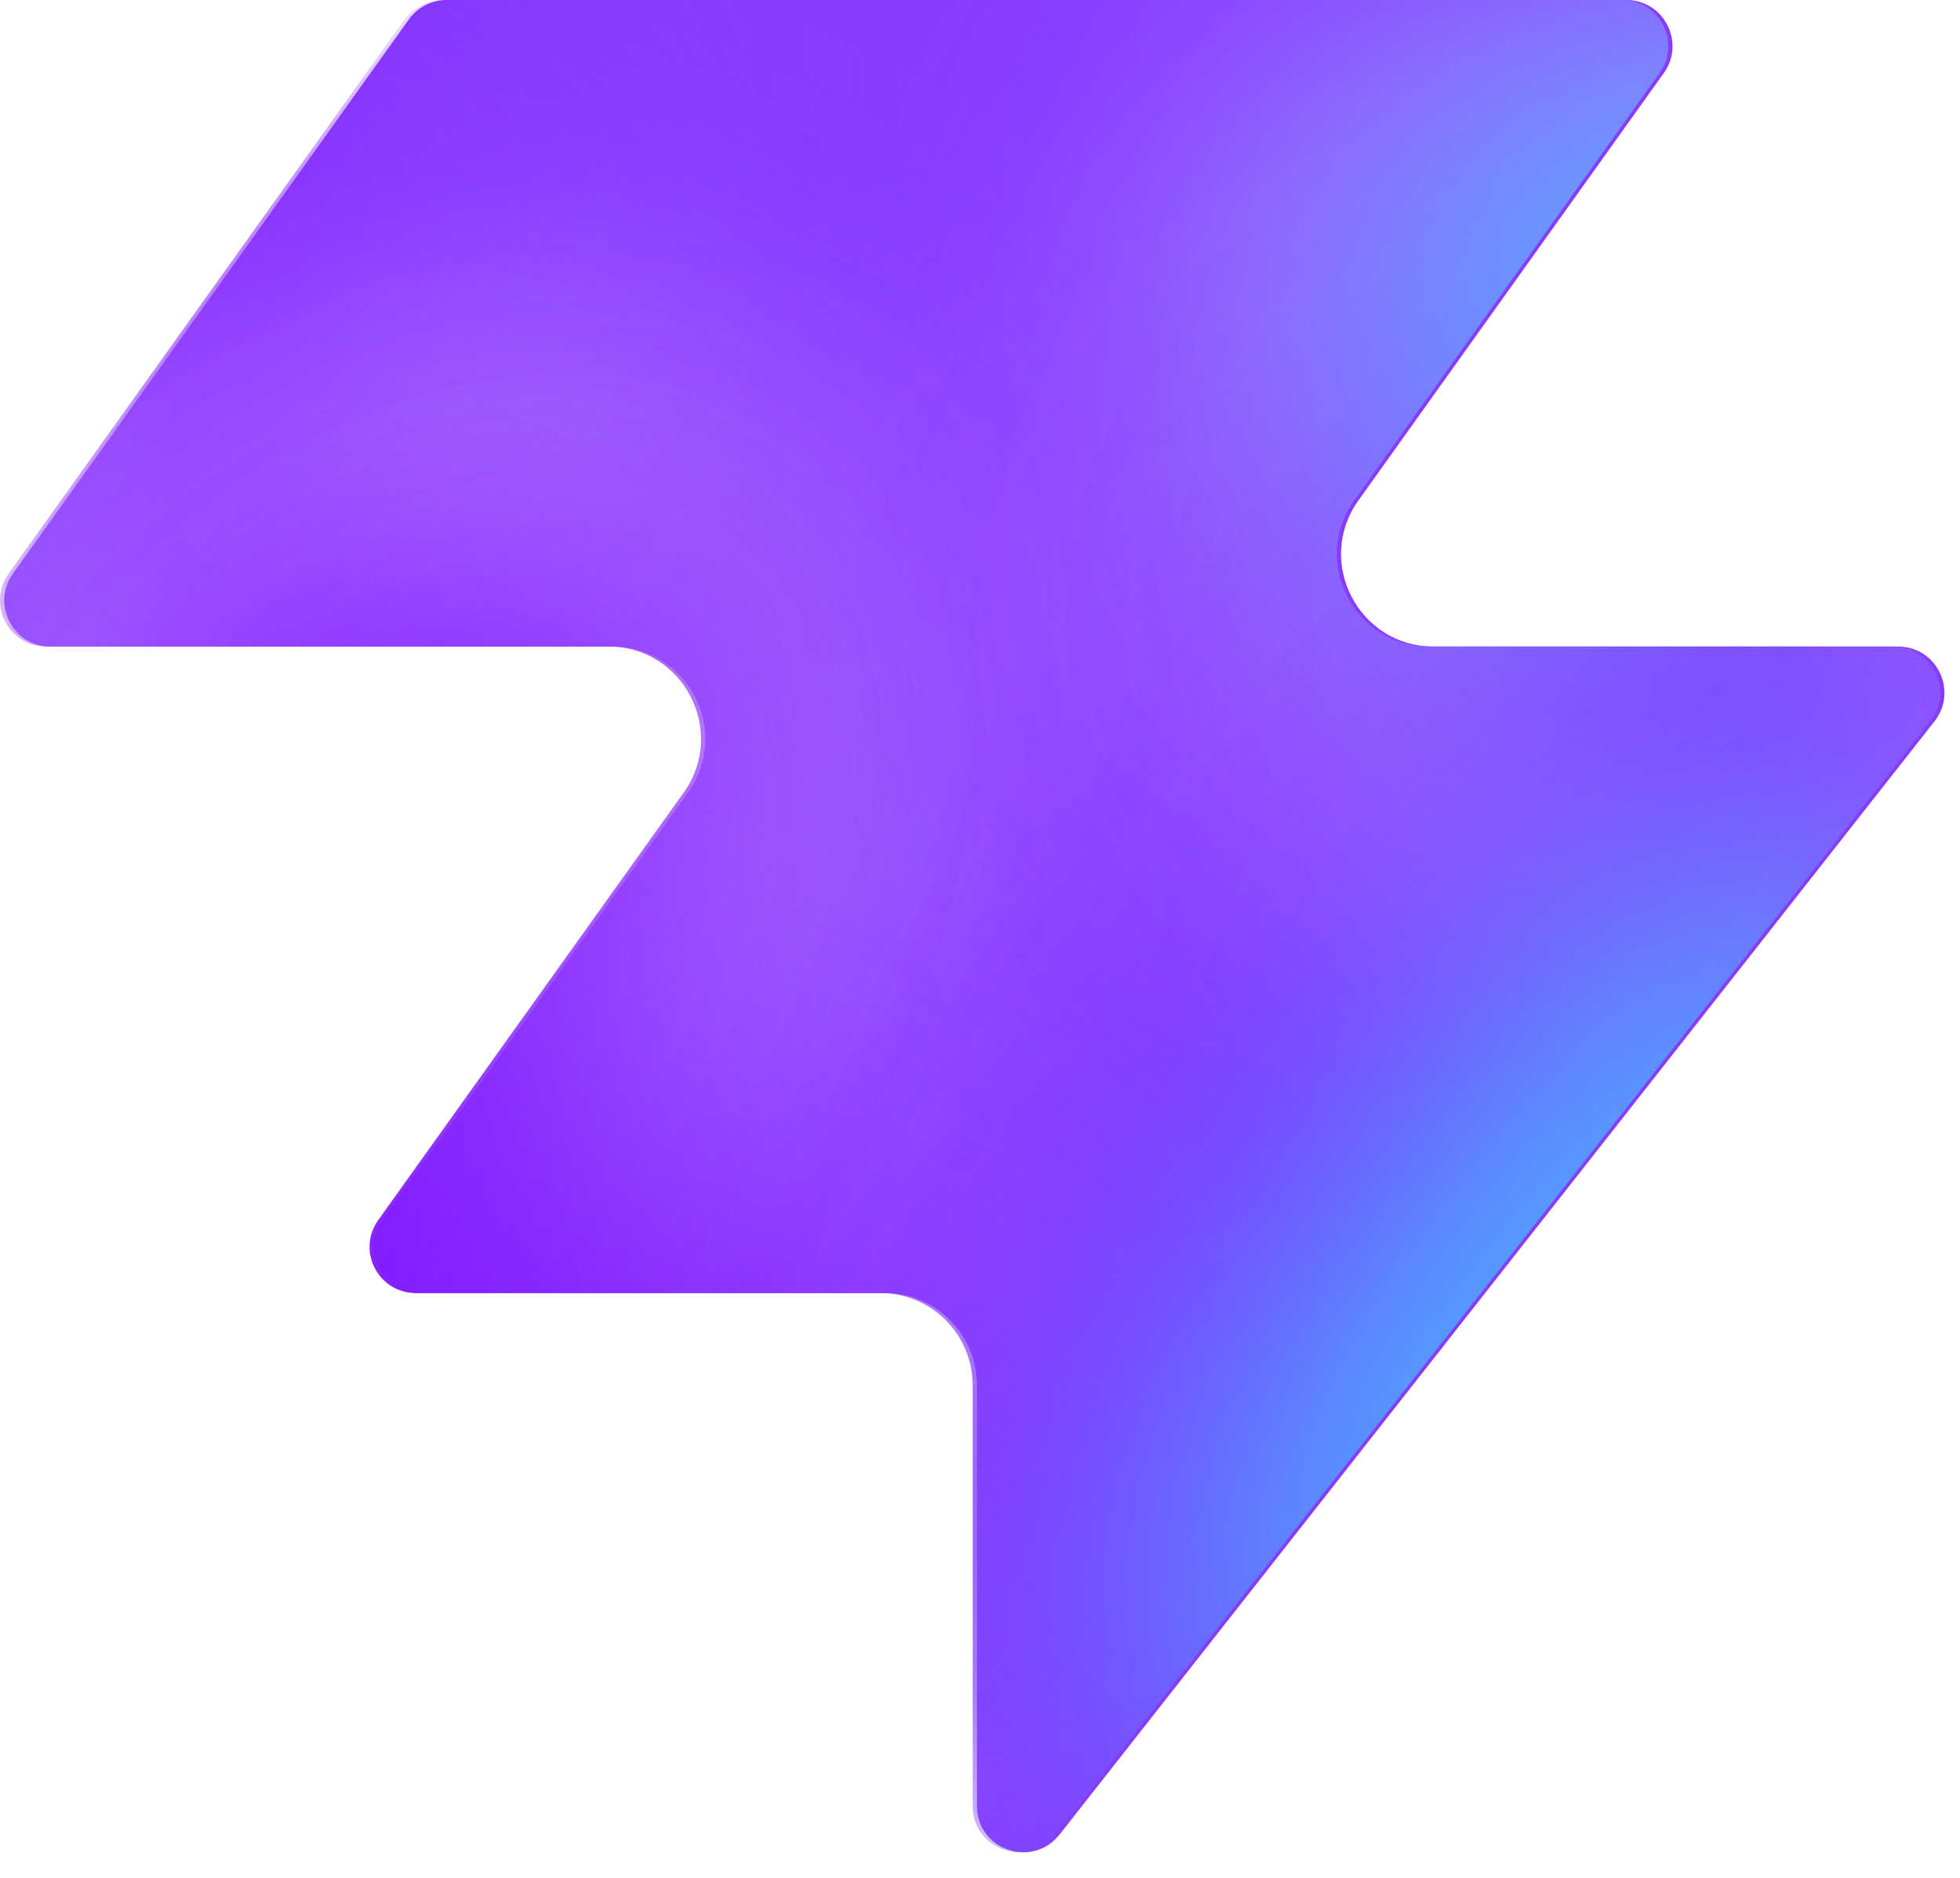
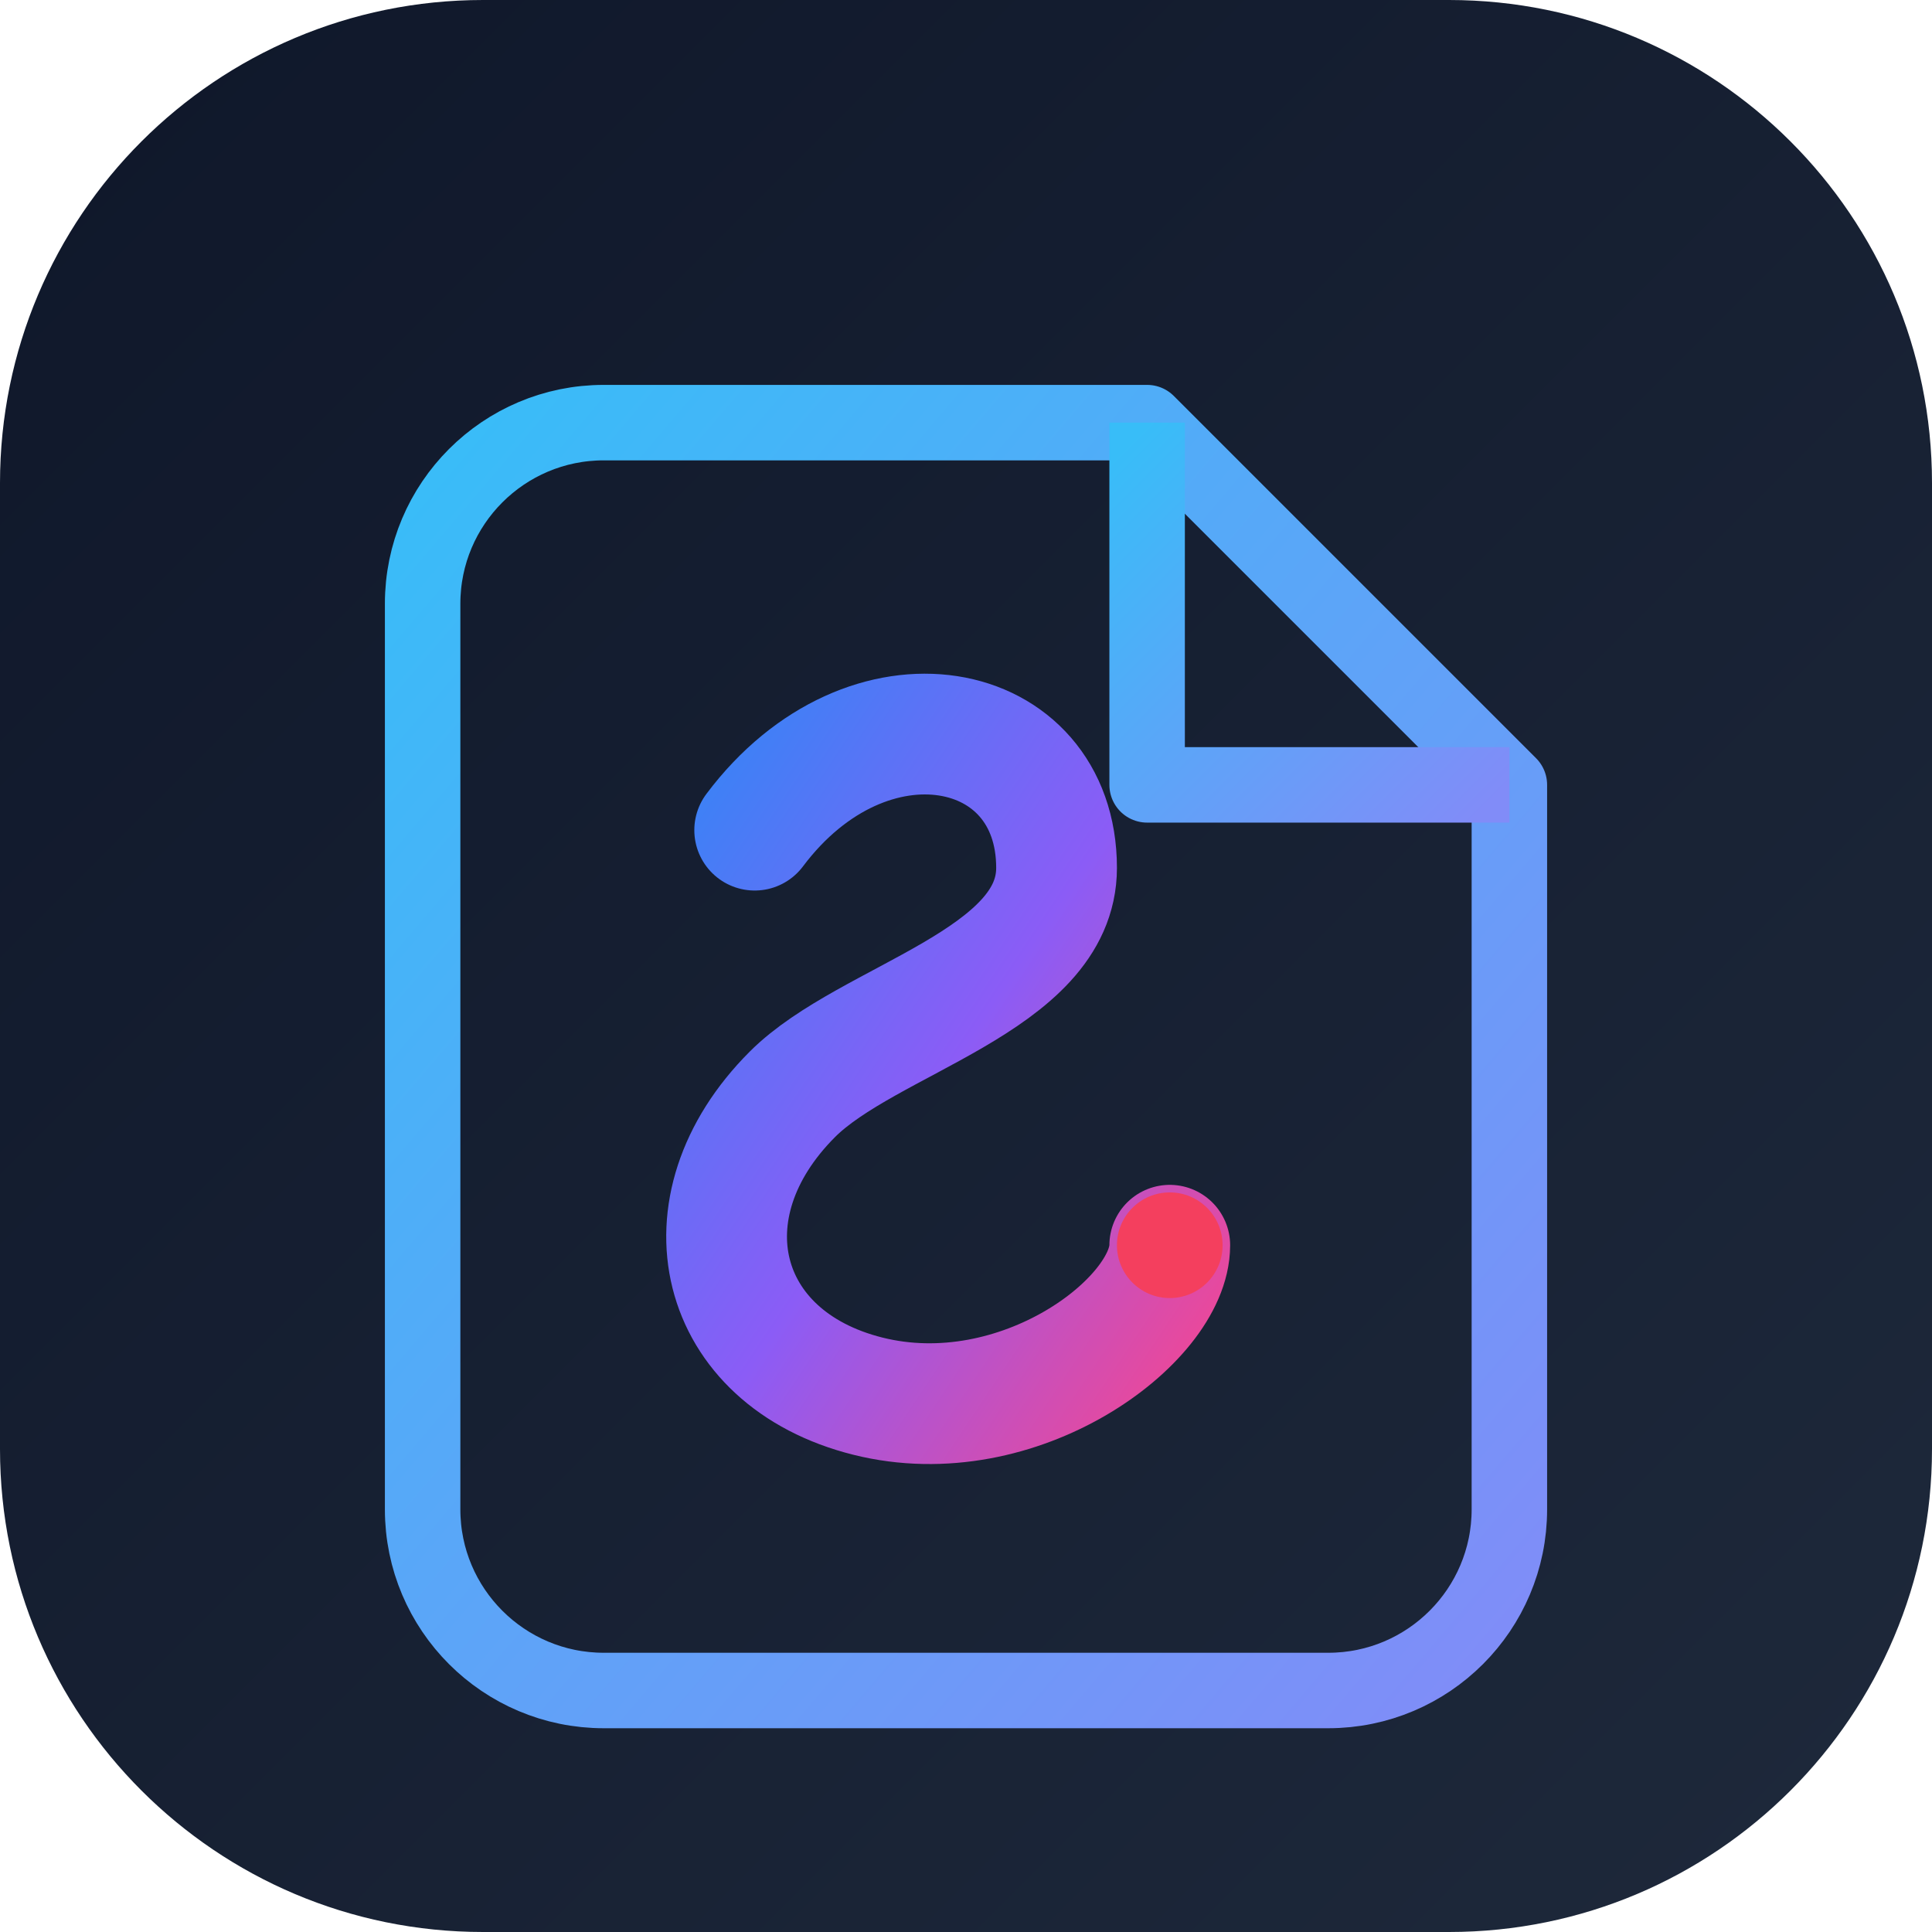
- <svg xmlns="http://www.w3.org/2000/svg" width="48" height="46" fill="none" viewBox="0 0 48 46">
-   <path fill="#863bff" d="M25.946 44.938c-.664.845-2.021.375-2.021-.698V33.937a2.26 2.26 0 0 0-2.262-2.262H10.287c-.92 0-1.456-1.04-.92-1.788l7.48-10.471c1.07-1.497 0-3.578-1.842-3.578H1.237c-.92 0-1.456-1.04-.92-1.788L10.013.474c.214-.297.556-.474.92-.474h28.894c.92 0 1.456 1.04.92 1.788l-7.48 10.471c-1.07 1.498 0 3.579 1.842 3.579h11.377c.943 0 1.473 1.088.89 1.83L25.947 44.94z" style="fill:#863bff;fill:color(display-p3 .525 .23 1);fill-opacity:1" />
-   <mask id="a" width="48" height="46" x="0" y="0" maskUnits="userSpaceOnUse" style="mask-type:alpha">
-     <path fill="#000" d="M25.842 44.938c-.664.844-2.021.375-2.021-.698V33.937a2.26 2.26 0 0 0-2.262-2.262H10.183c-.92 0-1.456-1.04-.92-1.788l7.48-10.471c1.07-1.498 0-3.579-1.842-3.579H1.133c-.92 0-1.456-1.04-.92-1.787L9.91.473c.214-.297.556-.474.92-.474h28.894c.92 0 1.456 1.04.92 1.788l-7.48 10.471c-1.07 1.498 0 3.578 1.842 3.578h11.377c.943 0 1.473 1.088.89 1.832L25.843 44.94z" style="fill:#000;fill-opacity:1" />
-   </mask>
-   <g mask="url(#a)">
-     <g filter="url(#b)">
-       <ellipse cx="5.508" cy="14.704" fill="#ede6ff" rx="5.508" ry="14.704" style="fill:#ede6ff;fill:color(display-p3 .927 .903 1);fill-opacity:1" transform="matrix(.00324 1 1 -.00324 -4.47 31.516)" />
-     </g>
-     <g filter="url(#c)">
-       <ellipse cx="10.399" cy="29.851" fill="#ede6ff" rx="10.399" ry="29.851" style="fill:#ede6ff;fill:color(display-p3 .927 .903 1);fill-opacity:1" transform="matrix(.00324 1 1 -.00324 -39.328 7.883)" />
-     </g>
-     <g filter="url(#d)">
-       <ellipse cx="5.508" cy="30.487" fill="#7e14ff" rx="5.508" ry="30.487" style="fill:#7e14ff;fill:color(display-p3 .492 .077 1);fill-opacity:1" transform="rotate(89.814 -25.913 -14.639)scale(1 -1)" />
-     </g>
-     <g filter="url(#e)">
-       <ellipse cx="5.508" cy="30.599" fill="#7e14ff" rx="5.508" ry="30.599" style="fill:#7e14ff;fill:color(display-p3 .492 .077 1);fill-opacity:1" transform="rotate(89.814 -32.644 -3.334)scale(1 -1)" />
-     </g>
-     <g filter="url(#f)">
-       <ellipse cx="5.508" cy="30.599" fill="#7e14ff" rx="5.508" ry="30.599" style="fill:#7e14ff;fill:color(display-p3 .492 .077 1);fill-opacity:1" transform="matrix(.00324 1 1 -.00324 -34.34 30.47)" />
-     </g>
-     <g filter="url(#g)">
-       <ellipse cx="14.072" cy="22.078" fill="#ede6ff" rx="14.072" ry="22.078" style="fill:#ede6ff;fill:color(display-p3 .927 .903 1);fill-opacity:1" transform="rotate(93.35 24.506 48.493)scale(-1 1)" />
-     </g>
-     <g filter="url(#h)">
-       <ellipse cx="3.47" cy="21.501" fill="#7e14ff" rx="3.47" ry="21.501" style="fill:#7e14ff;fill:color(display-p3 .492 .077 1);fill-opacity:1" transform="rotate(89.009 28.708 47.59)scale(-1 1)" />
-     </g>
-     <g filter="url(#i)">
-       <ellipse cx="3.47" cy="21.501" fill="#7e14ff" rx="3.47" ry="21.501" style="fill:#7e14ff;fill:color(display-p3 .492 .077 1);fill-opacity:1" transform="rotate(89.009 28.708 47.59)scale(-1 1)" />
-     </g>
-     <g filter="url(#j)">
-       <ellipse cx=".387" cy="8.972" fill="#7e14ff" rx="4.407" ry="29.108" style="fill:#7e14ff;fill:color(display-p3 .492 .077 1);fill-opacity:1" transform="rotate(39.51 .387 8.972)" />
-     </g>
-     <g filter="url(#k)">
-       <ellipse cx="47.523" cy="-6.092" fill="#7e14ff" rx="4.407" ry="29.108" style="fill:#7e14ff;fill:color(display-p3 .492 .077 1);fill-opacity:1" transform="rotate(37.892 47.523 -6.092)" />
-     </g>
-     <g filter="url(#l)">
-       <ellipse cx="41.412" cy="6.333" fill="#47bfff" rx="5.971" ry="9.665" style="fill:#47bfff;fill:color(display-p3 .28 .748 1);fill-opacity:1" transform="rotate(37.892 41.412 6.333)" />
-     </g>
-     <g filter="url(#m)">
-       <ellipse cx="-1.879" cy="38.332" fill="#7e14ff" rx="4.407" ry="29.108" style="fill:#7e14ff;fill:color(display-p3 .492 .077 1);fill-opacity:1" transform="rotate(37.892 -1.88 38.332)" />
-     </g>
-     <g filter="url(#n)">
-       <ellipse cx="-1.879" cy="38.332" fill="#7e14ff" rx="4.407" ry="29.108" style="fill:#7e14ff;fill:color(display-p3 .492 .077 1);fill-opacity:1" transform="rotate(37.892 -1.88 38.332)" />
-     </g>
-     <g filter="url(#o)">
-       <ellipse cx="35.651" cy="29.907" fill="#7e14ff" rx="4.407" ry="29.108" style="fill:#7e14ff;fill:color(display-p3 .492 .077 1);fill-opacity:1" transform="rotate(37.892 35.651 29.907)" />
-     </g>
-     <g filter="url(#p)">
-       <ellipse cx="38.418" cy="32.4" fill="#47bfff" rx="5.971" ry="15.297" style="fill:#47bfff;fill:color(display-p3 .28 .748 1);fill-opacity:1" transform="rotate(37.892 38.418 32.4)" />
-     </g>
-   </g>
+ <svg xmlns="http://www.w3.org/2000/svg" viewBox="0 0 512 512" width="100%" height="100%">
  <defs>
-     <filter id="b" width="60.045" height="41.654" x="-19.77" y="16.149" color-interpolation-filters="sRGB" filterUnits="userSpaceOnUse">
-       <feFlood flood-opacity="0" result="BackgroundImageFix" />
-       <feBlend in="SourceGraphic" in2="BackgroundImageFix" result="shape" />
-       <feGaussianBlur result="effect1_foregroundBlur_2002_17158" stdDeviation="7.659" />
-     </filter>
-     <filter id="c" width="90.34" height="51.437" x="-54.613" y="-7.533" color-interpolation-filters="sRGB" filterUnits="userSpaceOnUse">
-       <feFlood flood-opacity="0" result="BackgroundImageFix" />
-       <feBlend in="SourceGraphic" in2="BackgroundImageFix" result="shape" />
-       <feGaussianBlur result="effect1_foregroundBlur_2002_17158" stdDeviation="7.659" />
-     </filter>
-     <filter id="d" width="79.355" height="29.4" x="-49.64" y="2.03" color-interpolation-filters="sRGB" filterUnits="userSpaceOnUse">
-       <feFlood flood-opacity="0" result="BackgroundImageFix" />
-       <feBlend in="SourceGraphic" in2="BackgroundImageFix" result="shape" />
-       <feGaussianBlur result="effect1_foregroundBlur_2002_17158" stdDeviation="4.596" />
-     </filter>
-     <filter id="e" width="79.579" height="29.4" x="-45.045" y="20.029" color-interpolation-filters="sRGB" filterUnits="userSpaceOnUse">
-       <feFlood flood-opacity="0" result="BackgroundImageFix" />
-       <feBlend in="SourceGraphic" in2="BackgroundImageFix" result="shape" />
-       <feGaussianBlur result="effect1_foregroundBlur_2002_17158" stdDeviation="4.596" />
-     </filter>
-     <filter id="f" width="79.579" height="29.4" x="-43.513" y="21.178" color-interpolation-filters="sRGB" filterUnits="userSpaceOnUse">
-       <feFlood flood-opacity="0" result="BackgroundImageFix" />
-       <feBlend in="SourceGraphic" in2="BackgroundImageFix" result="shape" />
-       <feGaussianBlur result="effect1_foregroundBlur_2002_17158" stdDeviation="4.596" />
-     </filter>
-     <filter id="g" width="74.749" height="58.852" x="15.756" y="-17.901" color-interpolation-filters="sRGB" filterUnits="userSpaceOnUse">
-       <feFlood flood-opacity="0" result="BackgroundImageFix" />
-       <feBlend in="SourceGraphic" in2="BackgroundImageFix" result="shape" />
-       <feGaussianBlur result="effect1_foregroundBlur_2002_17158" stdDeviation="7.659" />
-     </filter>
-     <filter id="h" width="61.377" height="25.362" x="23.548" y="2.284" color-interpolation-filters="sRGB" filterUnits="userSpaceOnUse">
-       <feFlood flood-opacity="0" result="BackgroundImageFix" />
-       <feBlend in="SourceGraphic" in2="BackgroundImageFix" result="shape" />
-       <feGaussianBlur result="effect1_foregroundBlur_2002_17158" stdDeviation="4.596" />
-     </filter>
-     <filter id="i" width="61.377" height="25.362" x="23.548" y="2.284" color-interpolation-filters="sRGB" filterUnits="userSpaceOnUse">
-       <feFlood flood-opacity="0" result="BackgroundImageFix" />
-       <feBlend in="SourceGraphic" in2="BackgroundImageFix" result="shape" />
-       <feGaussianBlur result="effect1_foregroundBlur_2002_17158" stdDeviation="4.596" />
-     </filter>
-     <filter id="j" width="56.045" height="63.649" x="-27.636" y="-22.853" color-interpolation-filters="sRGB" filterUnits="userSpaceOnUse">
-       <feFlood flood-opacity="0" result="BackgroundImageFix" />
-       <feBlend in="SourceGraphic" in2="BackgroundImageFix" result="shape" />
-       <feGaussianBlur result="effect1_foregroundBlur_2002_17158" stdDeviation="4.596" />
-     </filter>
-     <filter id="k" width="54.814" height="64.646" x="20.116" y="-38.415" color-interpolation-filters="sRGB" filterUnits="userSpaceOnUse">
-       <feFlood flood-opacity="0" result="BackgroundImageFix" />
-       <feBlend in="SourceGraphic" in2="BackgroundImageFix" result="shape" />
-       <feGaussianBlur result="effect1_foregroundBlur_2002_17158" stdDeviation="4.596" />
-     </filter>
-     <filter id="l" width="33.541" height="35.313" x="24.641" y="-11.323" color-interpolation-filters="sRGB" filterUnits="userSpaceOnUse">
-       <feFlood flood-opacity="0" result="BackgroundImageFix" />
-       <feBlend in="SourceGraphic" in2="BackgroundImageFix" result="shape" />
-       <feGaussianBlur result="effect1_foregroundBlur_2002_17158" stdDeviation="4.596" />
-     </filter>
-     <filter id="m" width="54.814" height="64.646" x="-29.286" y="6.009" color-interpolation-filters="sRGB" filterUnits="userSpaceOnUse">
-       <feFlood flood-opacity="0" result="BackgroundImageFix" />
-       <feBlend in="SourceGraphic" in2="BackgroundImageFix" result="shape" />
-       <feGaussianBlur result="effect1_foregroundBlur_2002_17158" stdDeviation="4.596" />
-     </filter>
-     <filter id="n" width="54.814" height="64.646" x="-29.286" y="6.009" color-interpolation-filters="sRGB" filterUnits="userSpaceOnUse">
-       <feFlood flood-opacity="0" result="BackgroundImageFix" />
-       <feBlend in="SourceGraphic" in2="BackgroundImageFix" result="shape" />
-       <feGaussianBlur result="effect1_foregroundBlur_2002_17158" stdDeviation="4.596" />
-     </filter>
-     <filter id="o" width="54.814" height="64.646" x="8.244" y="-2.416" color-interpolation-filters="sRGB" filterUnits="userSpaceOnUse">
-       <feFlood flood-opacity="0" result="BackgroundImageFix" />
-       <feBlend in="SourceGraphic" in2="BackgroundImageFix" result="shape" />
-       <feGaussianBlur result="effect1_foregroundBlur_2002_17158" stdDeviation="4.596" />
-     </filter>
-     <filter id="p" width="39.409" height="43.623" x="18.713" y="10.588" color-interpolation-filters="sRGB" filterUnits="userSpaceOnUse">
-       <feFlood flood-opacity="0" result="BackgroundImageFix" />
-       <feBlend in="SourceGraphic" in2="BackgroundImageFix" result="shape" />
-       <feGaussianBlur result="effect1_foregroundBlur_2002_17158" stdDeviation="4.596" />
-     </filter>
+     <linearGradient id="bgGrad" x1="0%" y1="0%" x2="100%" y2="100%">
+       <stop offset="0%" stop-color="#0F172A" />
+       <stop offset="100%" stop-color="#1E293B" />
+     </linearGradient>
+     <linearGradient id="sGrad" x1="0%" y1="0%" x2="100%" y2="100%">
+       <stop offset="0%" stop-color="#3B82F6" />
+       <stop offset="50%" stop-color="#8B5CF6" />
+       <stop offset="100%" stop-color="#EC4899" />
+     </linearGradient>
+     <linearGradient id="docGrad" x1="0%" y1="0%" x2="100%" y2="100%">
+       <stop offset="0%" stop-color="#38BDF8" />
+       <stop offset="100%" stop-color="#818CF8" />
+     </linearGradient>
  </defs>
+   <rect width="512" height="512" rx="128" fill="url(#bgGrad)" />
+   <path d="M160 112h144l96 96v192c0 26.5-21.5 48-48 48H160c-26.5 0-48-21.5-48-48V160c0-26.5 21.5-48 48-48z" fill="none" stroke="url(#docGrad)" stroke-width="20" stroke-linejoin="round" />
+   <path d="M304 112v96h96" fill="none" stroke="url(#docGrad)" stroke-width="20" stroke-linejoin="round" />
+   <path d="M200 220 c30-40, 80-30, 80 10 c0 30-50 40-70 60 c-30 30-20 70, 20 80 c40 10, 80-20, 80-40" fill="none" stroke="url(#sGrad)" stroke-width="32" stroke-linecap="round" stroke-linejoin="round" />
+   <circle cx="310" cy="330" r="14" fill="#F43F5E" />
</svg>
